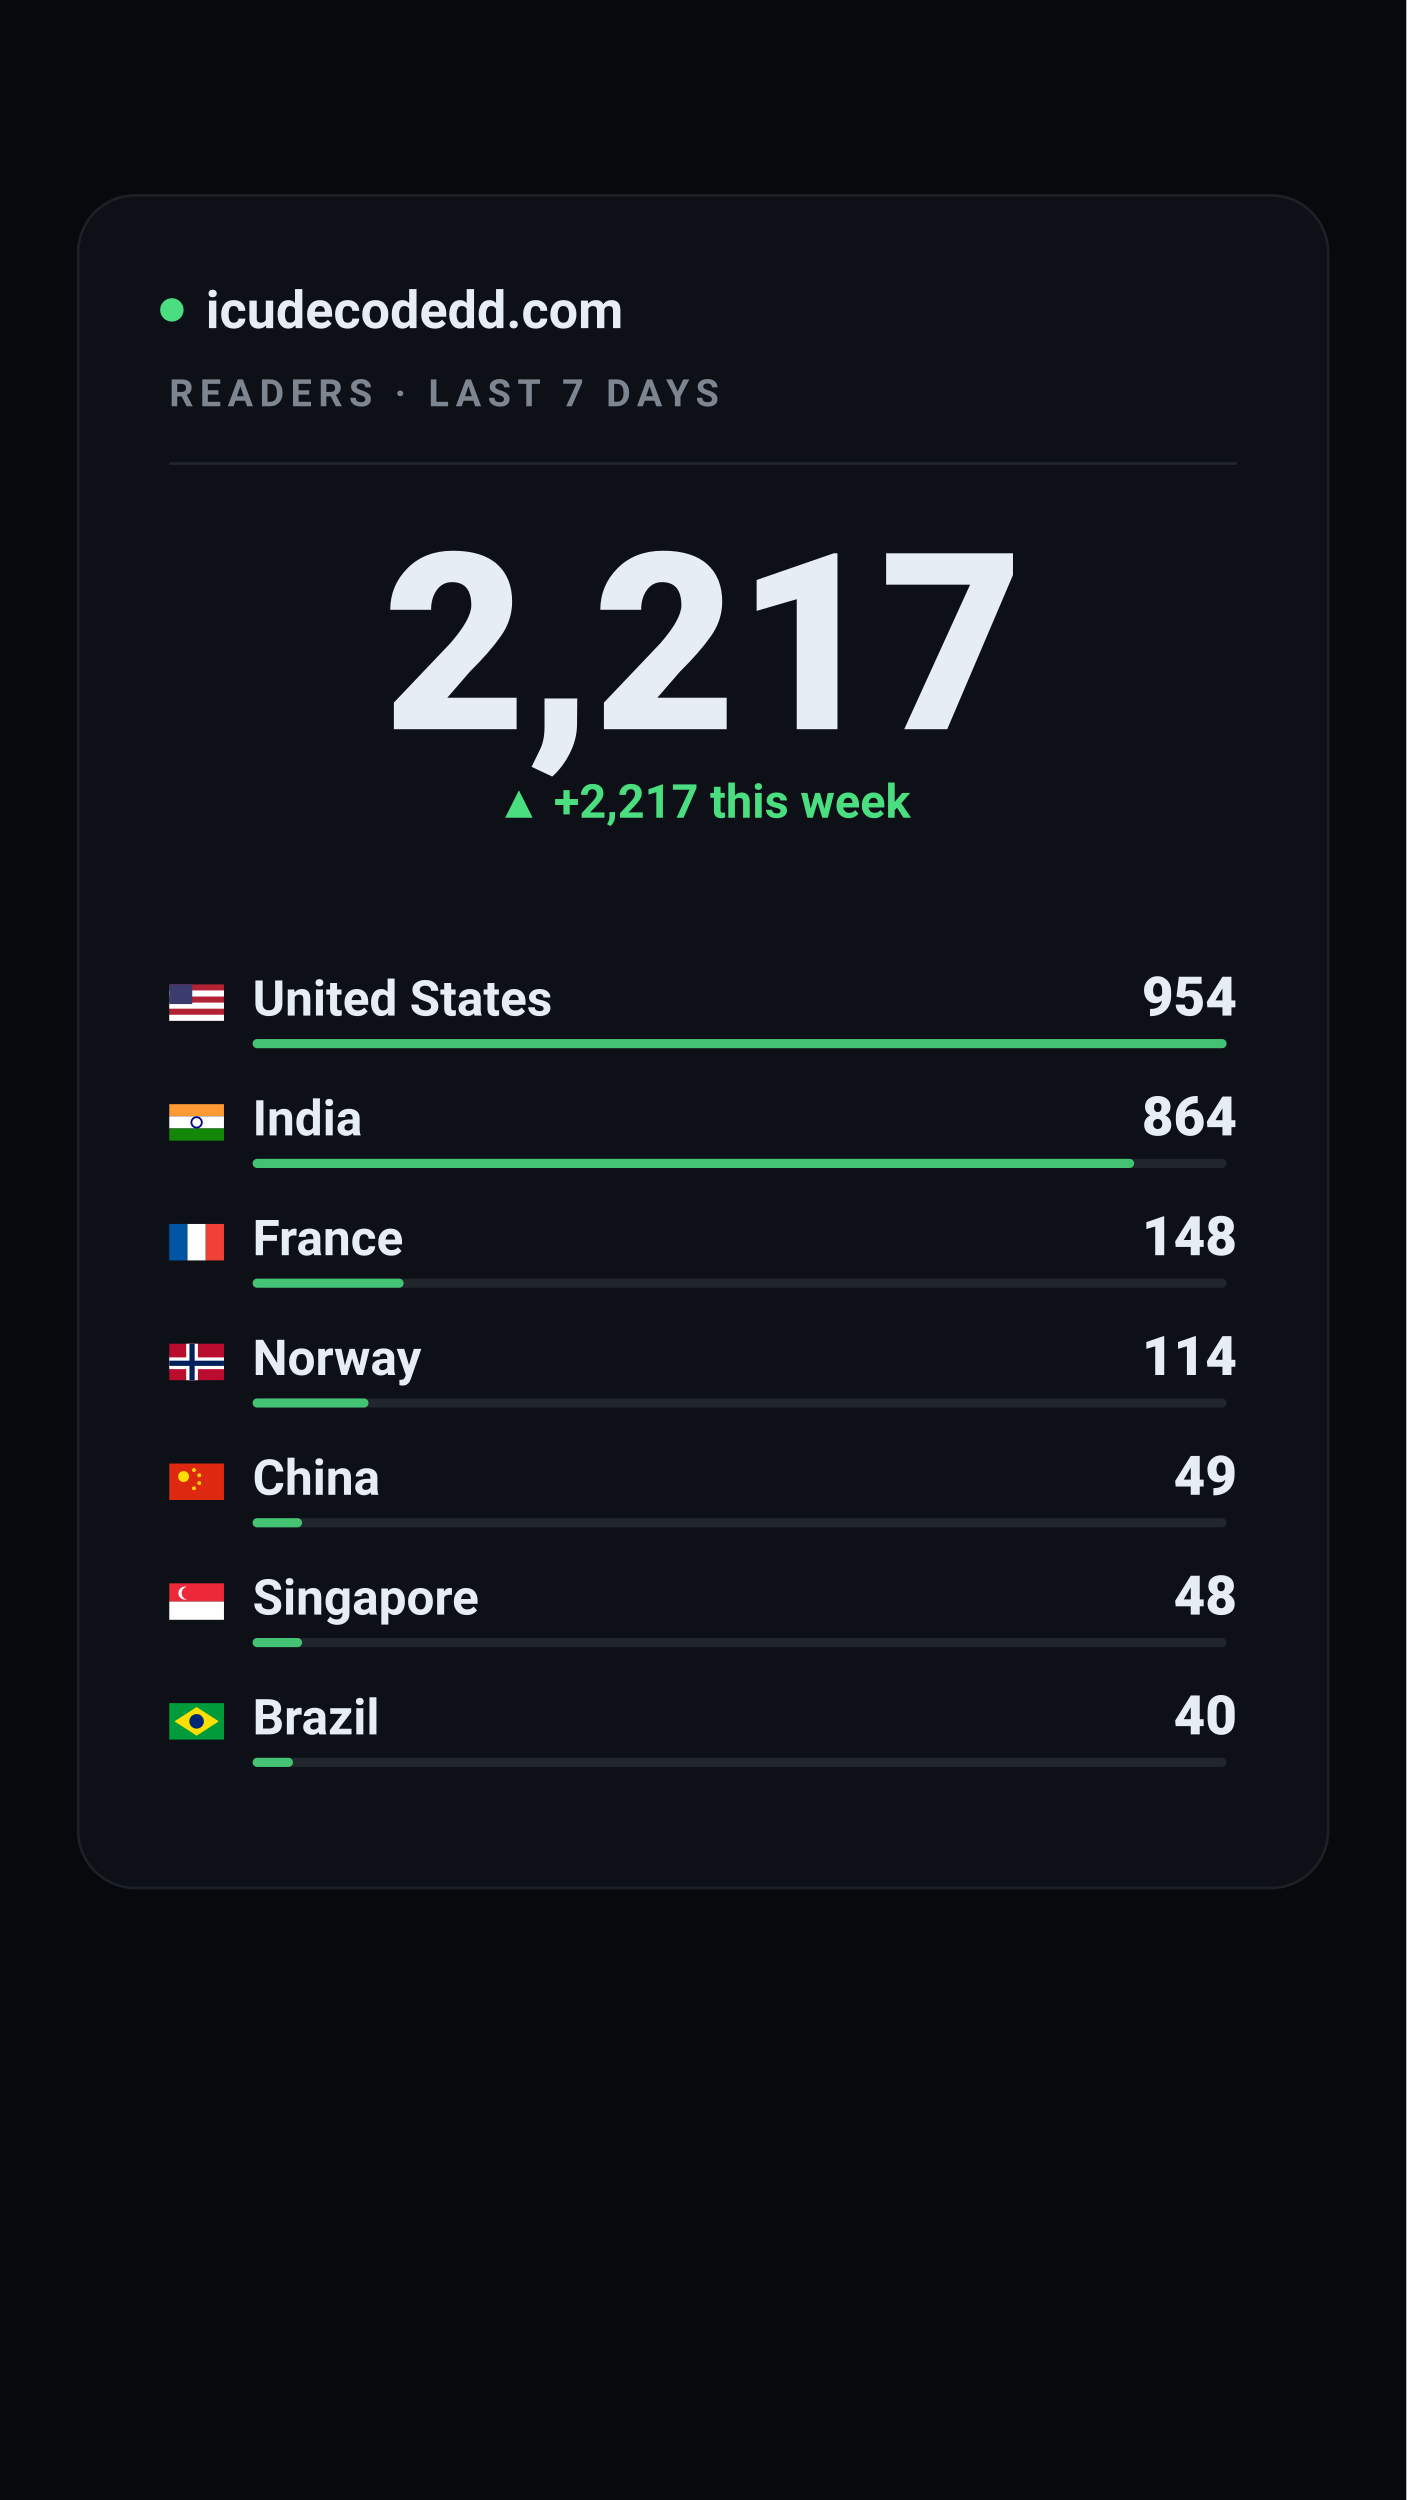
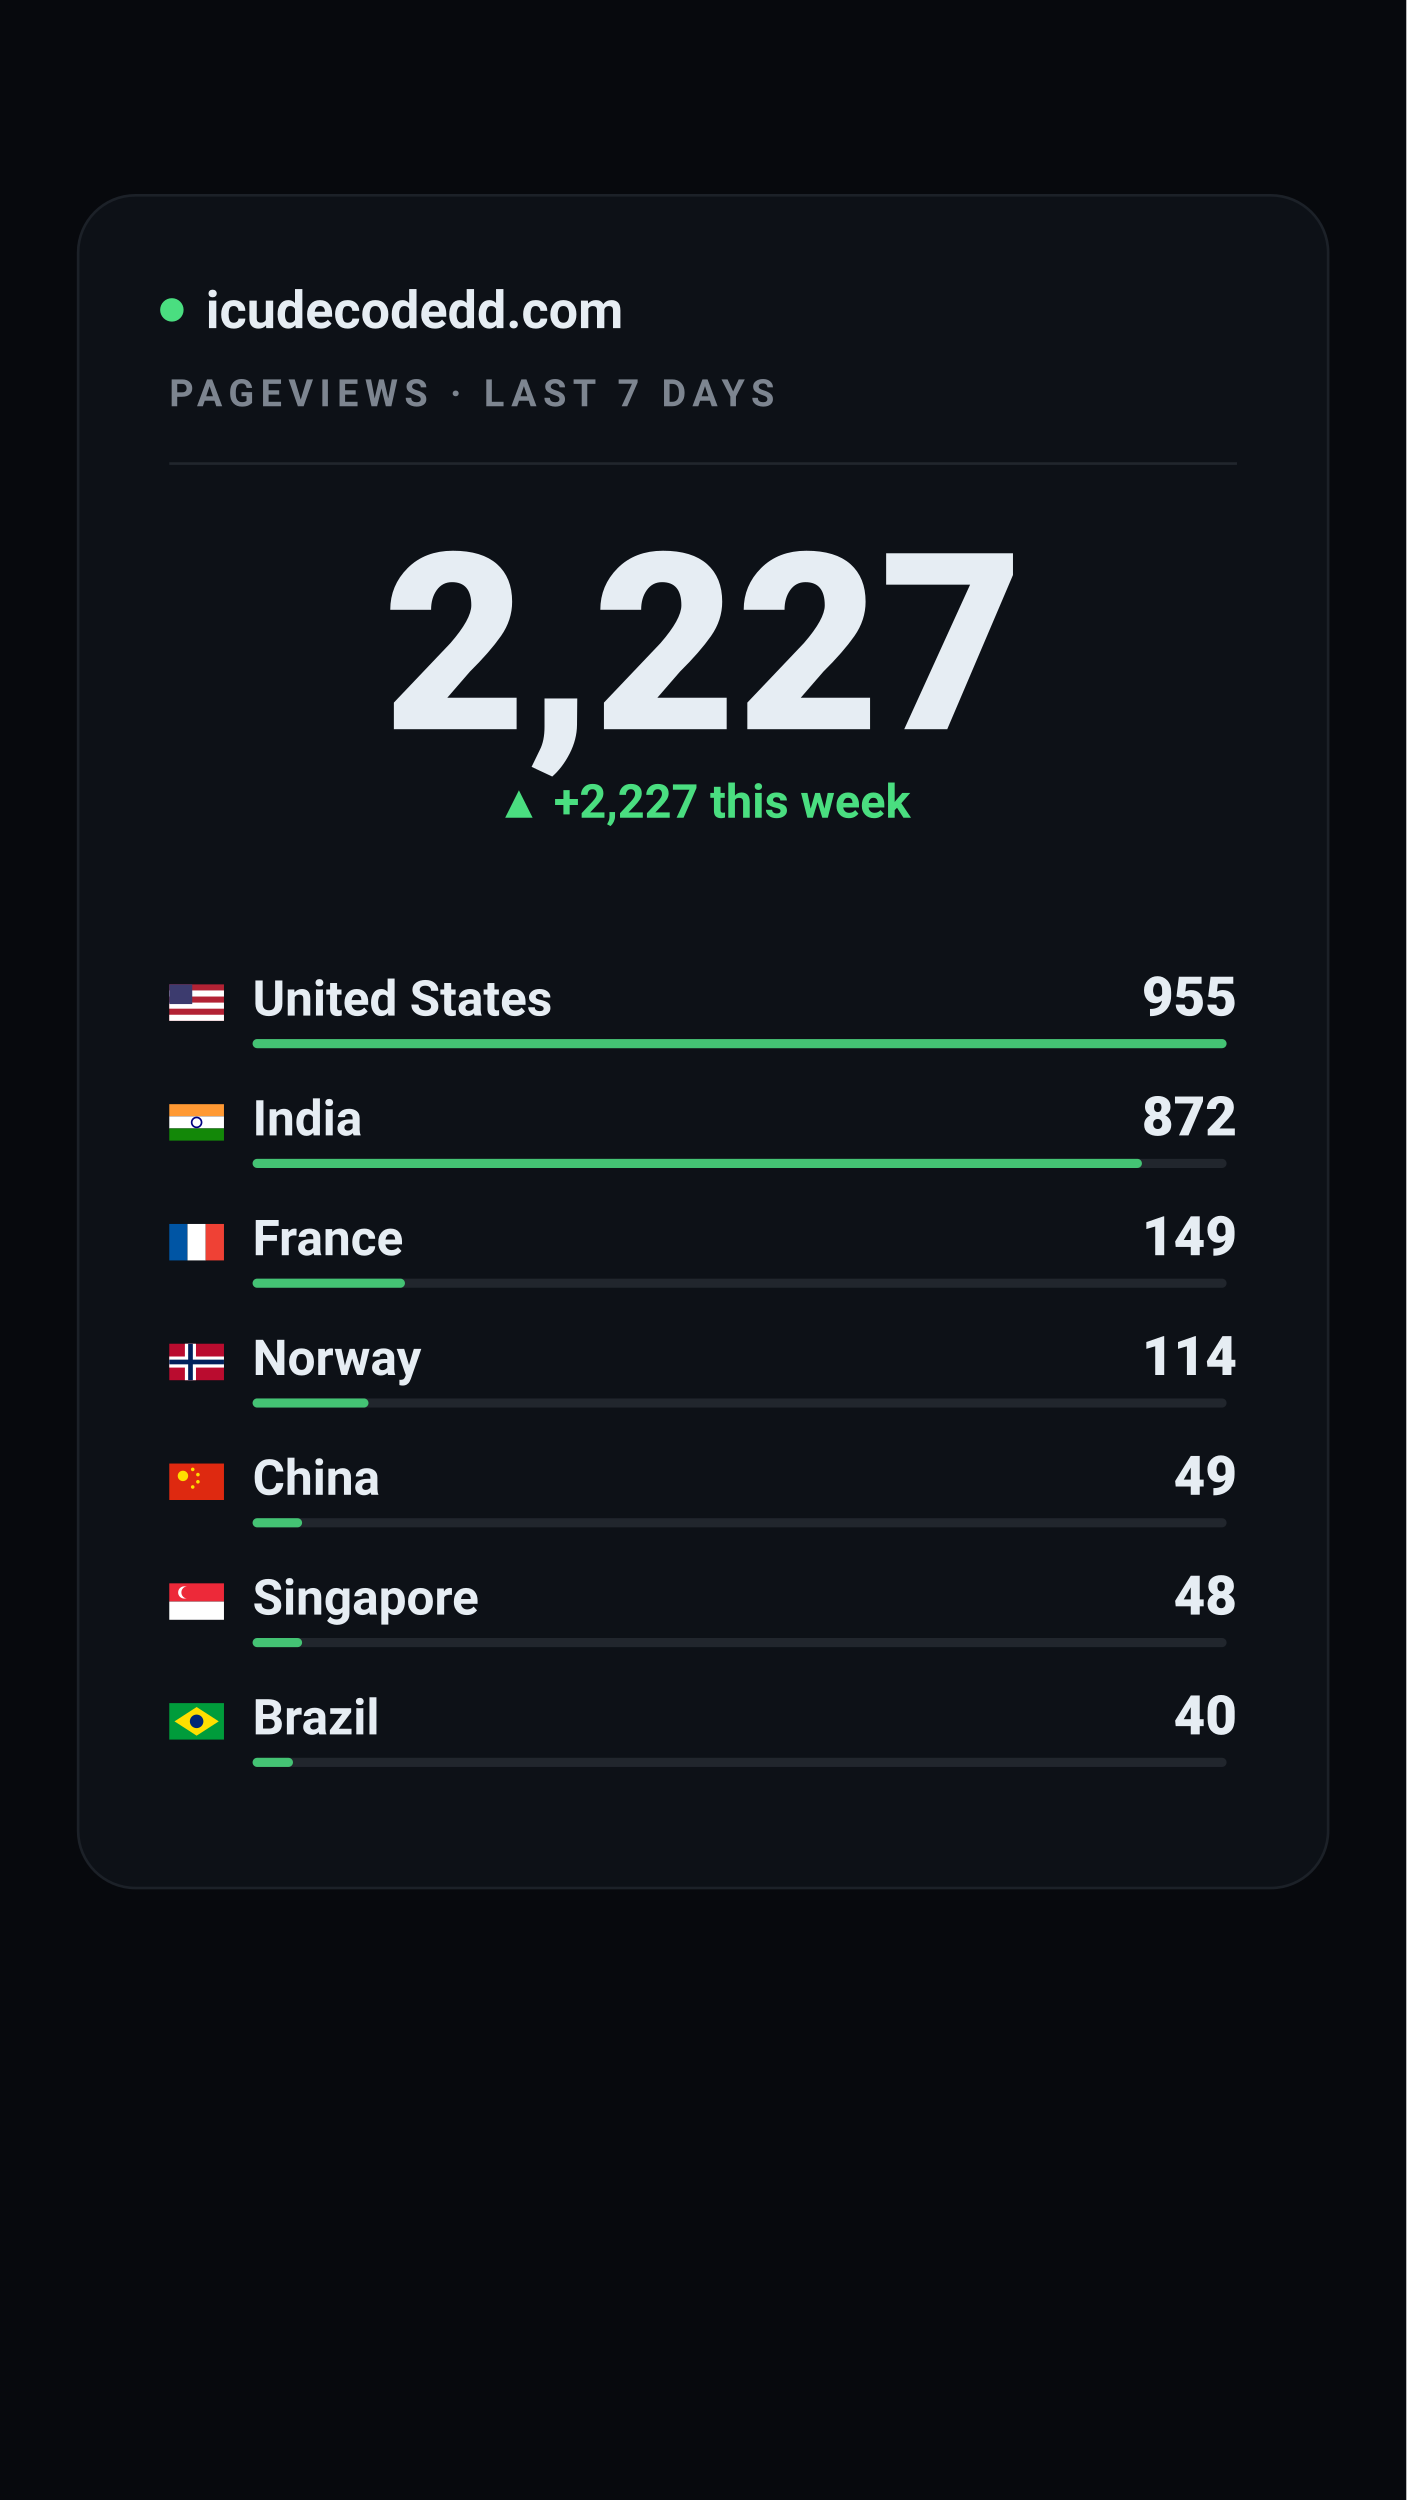
<svg xmlns="http://www.w3.org/2000/svg" width="1080" height="1920" viewBox="0 0 1080 1920" font-family="Segoe UI, system-ui, -apple-system, Roboto, Helvetica Neue, Arial, sans-serif">
  <style>
    .dot { transform-box: fill-box; transform-origin: center;
           animation: live 2.2s ease-in-out infinite; }
    @keyframes live { 0%,100% { opacity: 1; transform: scale(1); } 50% { opacity: .35; transform: scale(.82); } }
    .panel { animation: breathe 4s ease-in-out infinite; }
    @keyframes breathe { 0%,100% { opacity: 1; } 50% { opacity: .93; } }
  </style>
  <g class="panel">
    <rect width="1080" height="1920" fill="#07090d" />
    <rect x="60" y="150" width="960" height="1300" rx="44" fill="#0d1117" stroke="#1c2128" stroke-width="2" />
    <circle class="dot" cx="132" cy="238" r="9" fill="#4ade80" />
    <text x="158" y="252" font-size="40" font-weight="700" fill="#e6edf3">icudecodedd.com</text>
-     <text x="130" y="312" font-size="29" font-weight="600" fill="#7d8590" letter-spacing="5">READERS · LAST 7 DAYS</text>
+     <text x="130" y="312" font-size="29" font-weight="600" fill="#7d8590" letter-spacing="5">PAGEVIEWS · LAST 7 DAYS</text>
    <line x1="130" y1="356" x2="950" y2="356" stroke="#21262d" stroke-width="2" />
-     <text x="540" y="560" font-size="190" font-weight="800" fill="#e6edf3" text-anchor="middle">2,217</text>
-     <text x="540" y="628" font-size="36" font-weight="700" fill="#4ade80" text-anchor="middle">▲ +2,217 this week</text>
+     <text x="540" y="560" font-size="190" font-weight="800" fill="#e6edf3" text-anchor="middle">2,227</text>
+     <text x="540" y="628" font-size="36" font-weight="700" fill="#4ade80" text-anchor="middle">▲ +2,227 this week</text>
    <g transform="translate(130 756)">
      <rect x="0" y="0" width="42" height="28" fill="#b22234" />
      <rect x="0" y="4.667" width="42" height="4.667" fill="#ffffff" />
      <rect x="0" y="14" width="42" height="4.667" fill="#ffffff" />
      <rect x="0" y="23.333" width="42" height="4.667" fill="#ffffff" />
      <rect x="0" y="0" width="17.64" height="15.12" fill="#3c3b6e" />
    </g>
    <text x="194" y="780" font-size="38" font-weight="600" fill="#e6edf3">United States</text>
-     <text x="950" y="780" font-size="42" font-weight="800" fill="#e6edf3" text-anchor="end">954</text>
+     <text x="950" y="780" font-size="42" font-weight="800" fill="#e6edf3" text-anchor="end">955</text>
    <rect x="194" y="798" width="748" height="7" rx="3.5" fill="#21262d" />
    <rect x="194" y="798" width="748" height="7" rx="3.5" fill="#4ade80" opacity=".85" />
    <g transform="translate(130 848)">
      <rect x="0" y="0" width="42" height="9.333" fill="#ff9933" />
      <rect x="0" y="9.333" width="42" height="9.333" fill="#ffffff" />
      <rect x="0" y="18.667" width="42" height="9.333" fill="#138808" />
-       <circle cx="21" cy="14" r="4" fill="none" stroke="#000080" stroke-width="1.4" />
+       <circle cx="21" cy="14" r="3.8" fill="none" stroke="#000080" stroke-width="1.3" />
    </g>
    <text x="194" y="872" font-size="38" font-weight="600" fill="#e6edf3">India</text>
-     <text x="950" y="872" font-size="42" font-weight="800" fill="#e6edf3" text-anchor="end">864</text>
+     <text x="950" y="872" font-size="42" font-weight="800" fill="#e6edf3" text-anchor="end">872</text>
    <rect x="194" y="890" width="748" height="7" rx="3.5" fill="#21262d" />
-     <rect x="194" y="890" width="677" height="7" rx="3.5" fill="#4ade80" opacity=".85" />
+     <rect x="194" y="890" width="683" height="7" rx="3.5" fill="#4ade80" opacity=".85" />
    <g transform="translate(130 940)">
      <rect x="0" y="0" width="14" height="28" fill="#0055a4" />
      <rect x="14" y="0" width="14" height="28" fill="#ffffff" />
      <rect x="28" y="0" width="14" height="28" fill="#ef4135" />
    </g>
    <text x="194" y="964" font-size="38" font-weight="600" fill="#e6edf3">France</text>
-     <text x="950" y="964" font-size="42" font-weight="800" fill="#e6edf3" text-anchor="end">148</text>
+     <text x="950" y="964" font-size="42" font-weight="800" fill="#e6edf3" text-anchor="end">149</text>
    <rect x="194" y="982" width="748" height="7" rx="3.5" fill="#21262d" />
-     <rect x="194" y="982" width="116" height="7" rx="3.5" fill="#4ade80" opacity=".85" />
+     <rect x="194" y="982" width="117" height="7" rx="3.5" fill="#4ade80" opacity=".85" />
    <g transform="translate(130 1032)">
      <rect x="0" y="0" width="42" height="28" fill="#ba0c2f" />
-       <rect x="13" y="0" width="9" height="28" fill="#ffffff" />
-       <rect x="0" y="10.5" width="42" height="9" fill="#ffffff" />
-       <rect x="15.5" y="0" width="4" height="28" fill="#00205b" />
-       <rect x="0" y="13" width="42" height="4" fill="#00205b" />
+       <rect x="12" y="0" width="8.5" height="28" fill="#ffffff" />
+       <rect x="0" y="9.8" width="42" height="8.5" fill="#ffffff" />
+       <rect x="14.5" y="0" width="3.6" height="28" fill="#00205b" />
+       <rect x="0" y="12.2" width="42" height="3.6" fill="#00205b" />
    </g>
    <text x="194" y="1056" font-size="38" font-weight="600" fill="#e6edf3">Norway</text>
    <text x="950" y="1056" font-size="42" font-weight="800" fill="#e6edf3" text-anchor="end">114</text>
    <rect x="194" y="1074" width="748" height="7" rx="3.5" fill="#21262d" />
    <rect x="194" y="1074" width="89" height="7" rx="3.5" fill="#4ade80" opacity=".85" />
    <g transform="translate(130 1124)">
      <rect x="0" y="0" width="42" height="28" fill="#de2910" />
-       <circle cx="11" cy="10" r="4.2" fill="#ffde00" />
-       <circle cx="19" cy="5" r="1.5" fill="#ffde00" />
-       <circle cx="23" cy="9" r="1.5" fill="#ffde00" />
-       <circle cx="23" cy="15" r="1.5" fill="#ffde00" />
-       <circle cx="19" cy="19" r="1.5" fill="#ffde00" />
+       <circle cx="10.5" cy="9.5" r="4" fill="#ffde00" />
+       <circle cx="18" cy="4.5" r="1.4" fill="#ffde00" />
+       <circle cx="22" cy="8.5" r="1.4" fill="#ffde00" />
+       <circle cx="22" cy="14" r="1.4" fill="#ffde00" />
+       <circle cx="18" cy="18" r="1.4" fill="#ffde00" />
    </g>
    <text x="194" y="1148" font-size="38" font-weight="600" fill="#e6edf3">China</text>
    <text x="950" y="1148" font-size="42" font-weight="800" fill="#e6edf3" text-anchor="end">49</text>
    <rect x="194" y="1166" width="748" height="7" rx="3.5" fill="#21262d" />
    <rect x="194" y="1166" width="38" height="7" rx="3.5" fill="#4ade80" opacity=".85" />
    <g transform="translate(130 1216)">
      <rect x="0" y="0" width="42" height="14" fill="#ed2939" />
      <rect x="0" y="14" width="42" height="14" fill="#ffffff" />
-       <circle cx="12" cy="7.5" r="5" fill="#ffffff" />
-       <circle cx="14.5" cy="7.5" r="5" fill="#ed2939" />
+       <circle cx="11.5" cy="7" r="4.7" fill="#ffffff" />
+       <circle cx="14" cy="7" r="4.7" fill="#ed2939" />
    </g>
    <text x="194" y="1240" font-size="38" font-weight="600" fill="#e6edf3">Singapore</text>
    <text x="950" y="1240" font-size="42" font-weight="800" fill="#e6edf3" text-anchor="end">48</text>
    <rect x="194" y="1258" width="748" height="7" rx="3.5" fill="#21262d" />
    <rect x="194" y="1258" width="38" height="7" rx="3.5" fill="#4ade80" opacity=".85" />
    <g transform="translate(130 1308)">
      <rect x="0" y="0" width="42" height="28" fill="#009c3b" />
      <polygon points="21,3 38,14 21,25 4,14" fill="#ffdf00" />
-       <circle cx="21" cy="14" r="5.6" fill="#002776" />
+       <circle cx="21" cy="14" r="5.2" fill="#002776" />
    </g>
    <text x="194" y="1332" font-size="38" font-weight="600" fill="#e6edf3">Brazil</text>
    <text x="950" y="1332" font-size="42" font-weight="800" fill="#e6edf3" text-anchor="end">40</text>
    <rect x="194" y="1350" width="748" height="7" rx="3.5" fill="#21262d" />
    <rect x="194" y="1350" width="31" height="7" rx="3.5" fill="#4ade80" opacity=".85" />
  </g>
</svg>
